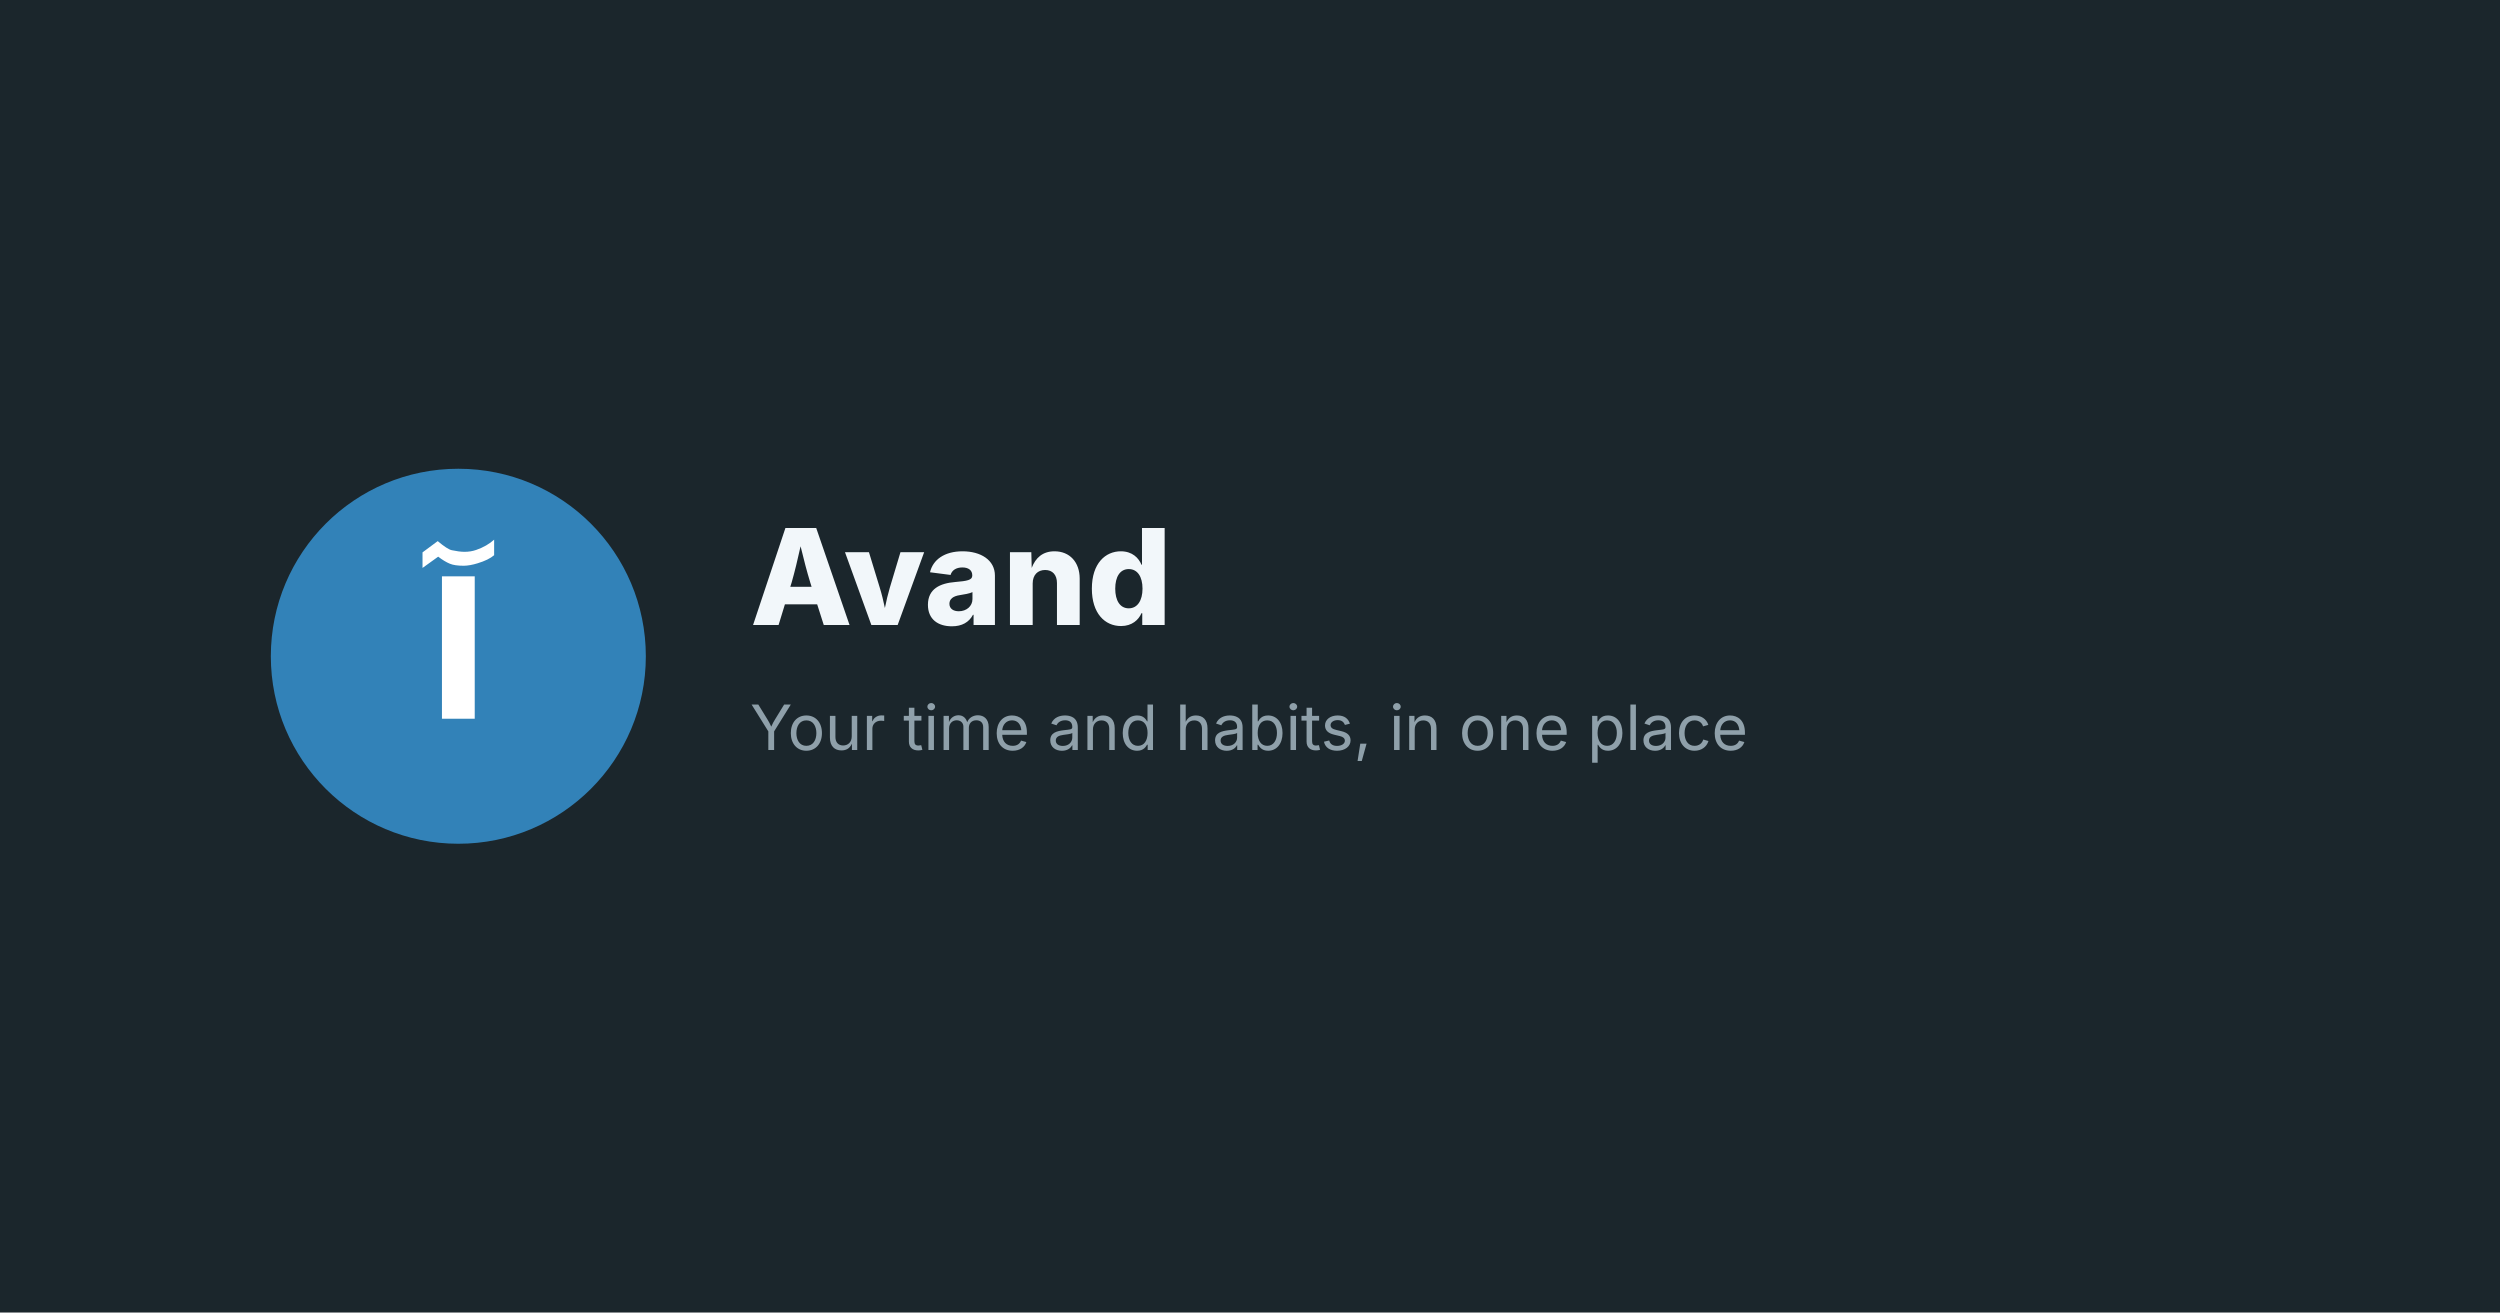
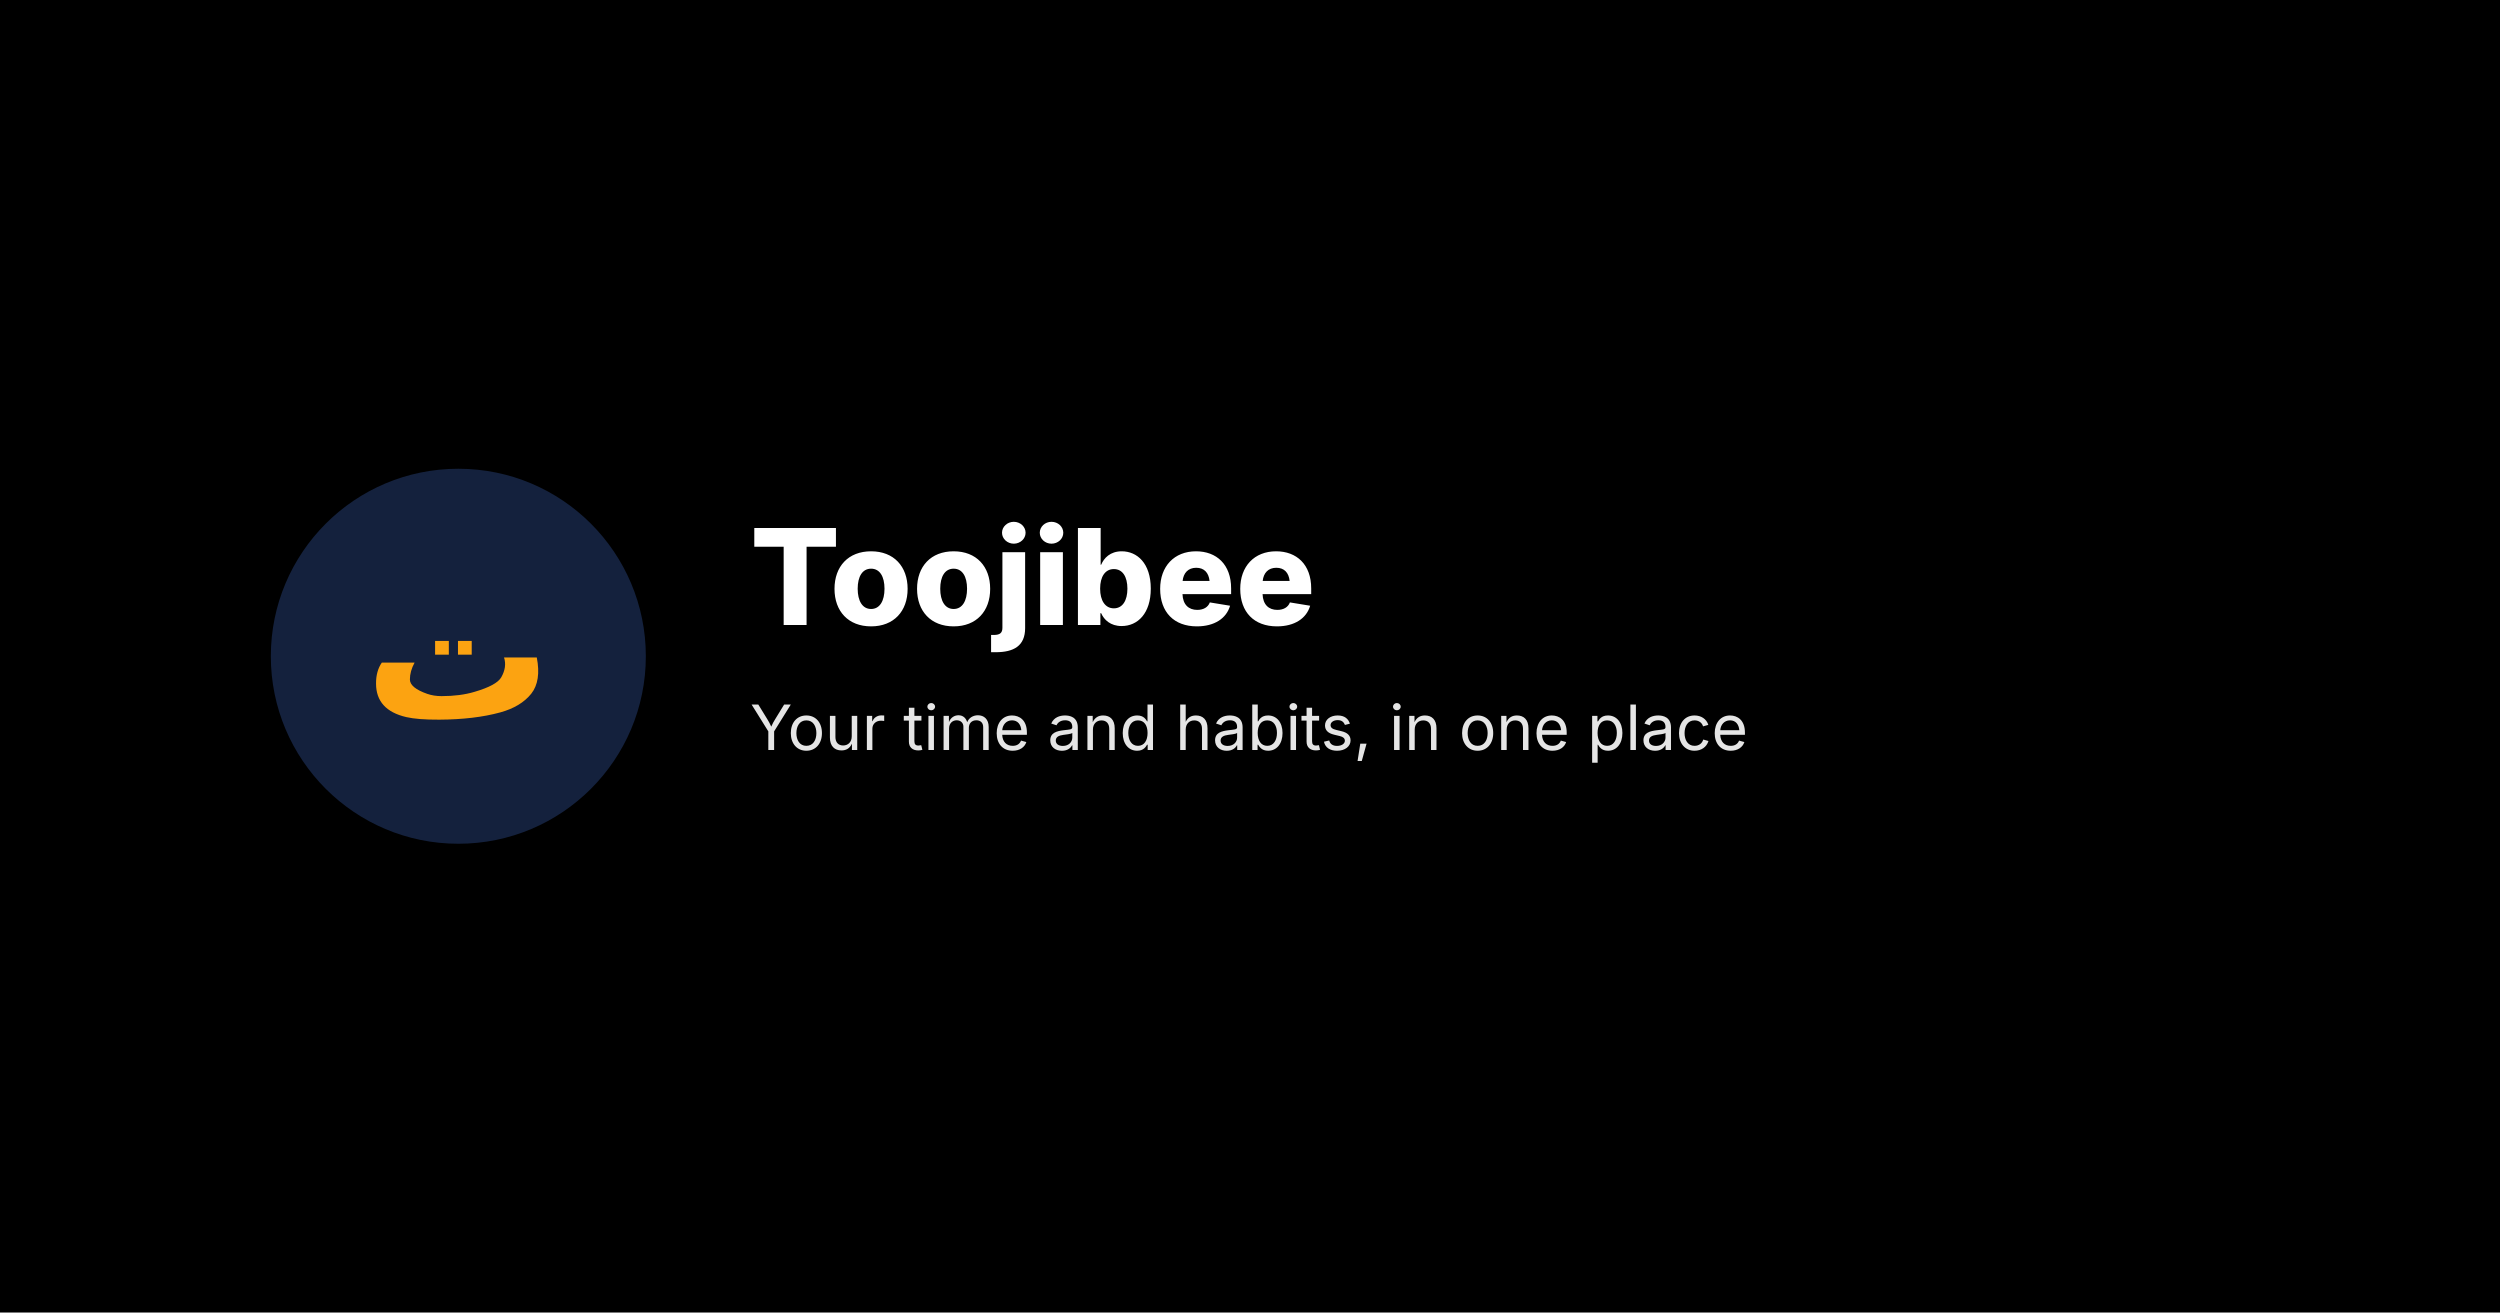
<svg xmlns="http://www.w3.org/2000/svg" viewBox="0 0 1200 630">
-   <rect width="1200" height="630" fill="#1B262C" />
-   <circle cx="220" cy="315" r="90" fill="#3282B8" />
-   <text x="220" y="345" font-family="Vazirmatn, Tahoma, sans-serif" font-size="90" font-weight="800" fill="#FFFFFF" text-anchor="middle">آ</text>
-   <text x="360" y="300" font-family="Inter, Arial, sans-serif" font-size="64" font-weight="800" fill="#F2F7FA">Avand</text>
-   <text x="360" y="360" font-family="Inter, Arial, sans-serif" font-size="30" fill="#8FA0AA">Your time and habits, in one place</text>
+   <rect width="1200" height="630" fill="#000000" />
+   <circle cx="220" cy="315" r="90" fill="#14213D" />
+   <text x="220" y="345" font-family="Tahoma, sans-serif" font-size="90" font-weight="800" fill="#FCA311" text-anchor="middle">ت</text>
+   <text x="360" y="300" font-family="Inter, Arial, sans-serif" font-size="64" font-weight="800" fill="#FFFFFF">Toojibee</text>
+   <text x="360" y="360" font-family="Inter, Arial, sans-serif" font-size="30" fill="#E5E5E5">Your time and habits, in one place</text>
</svg>
